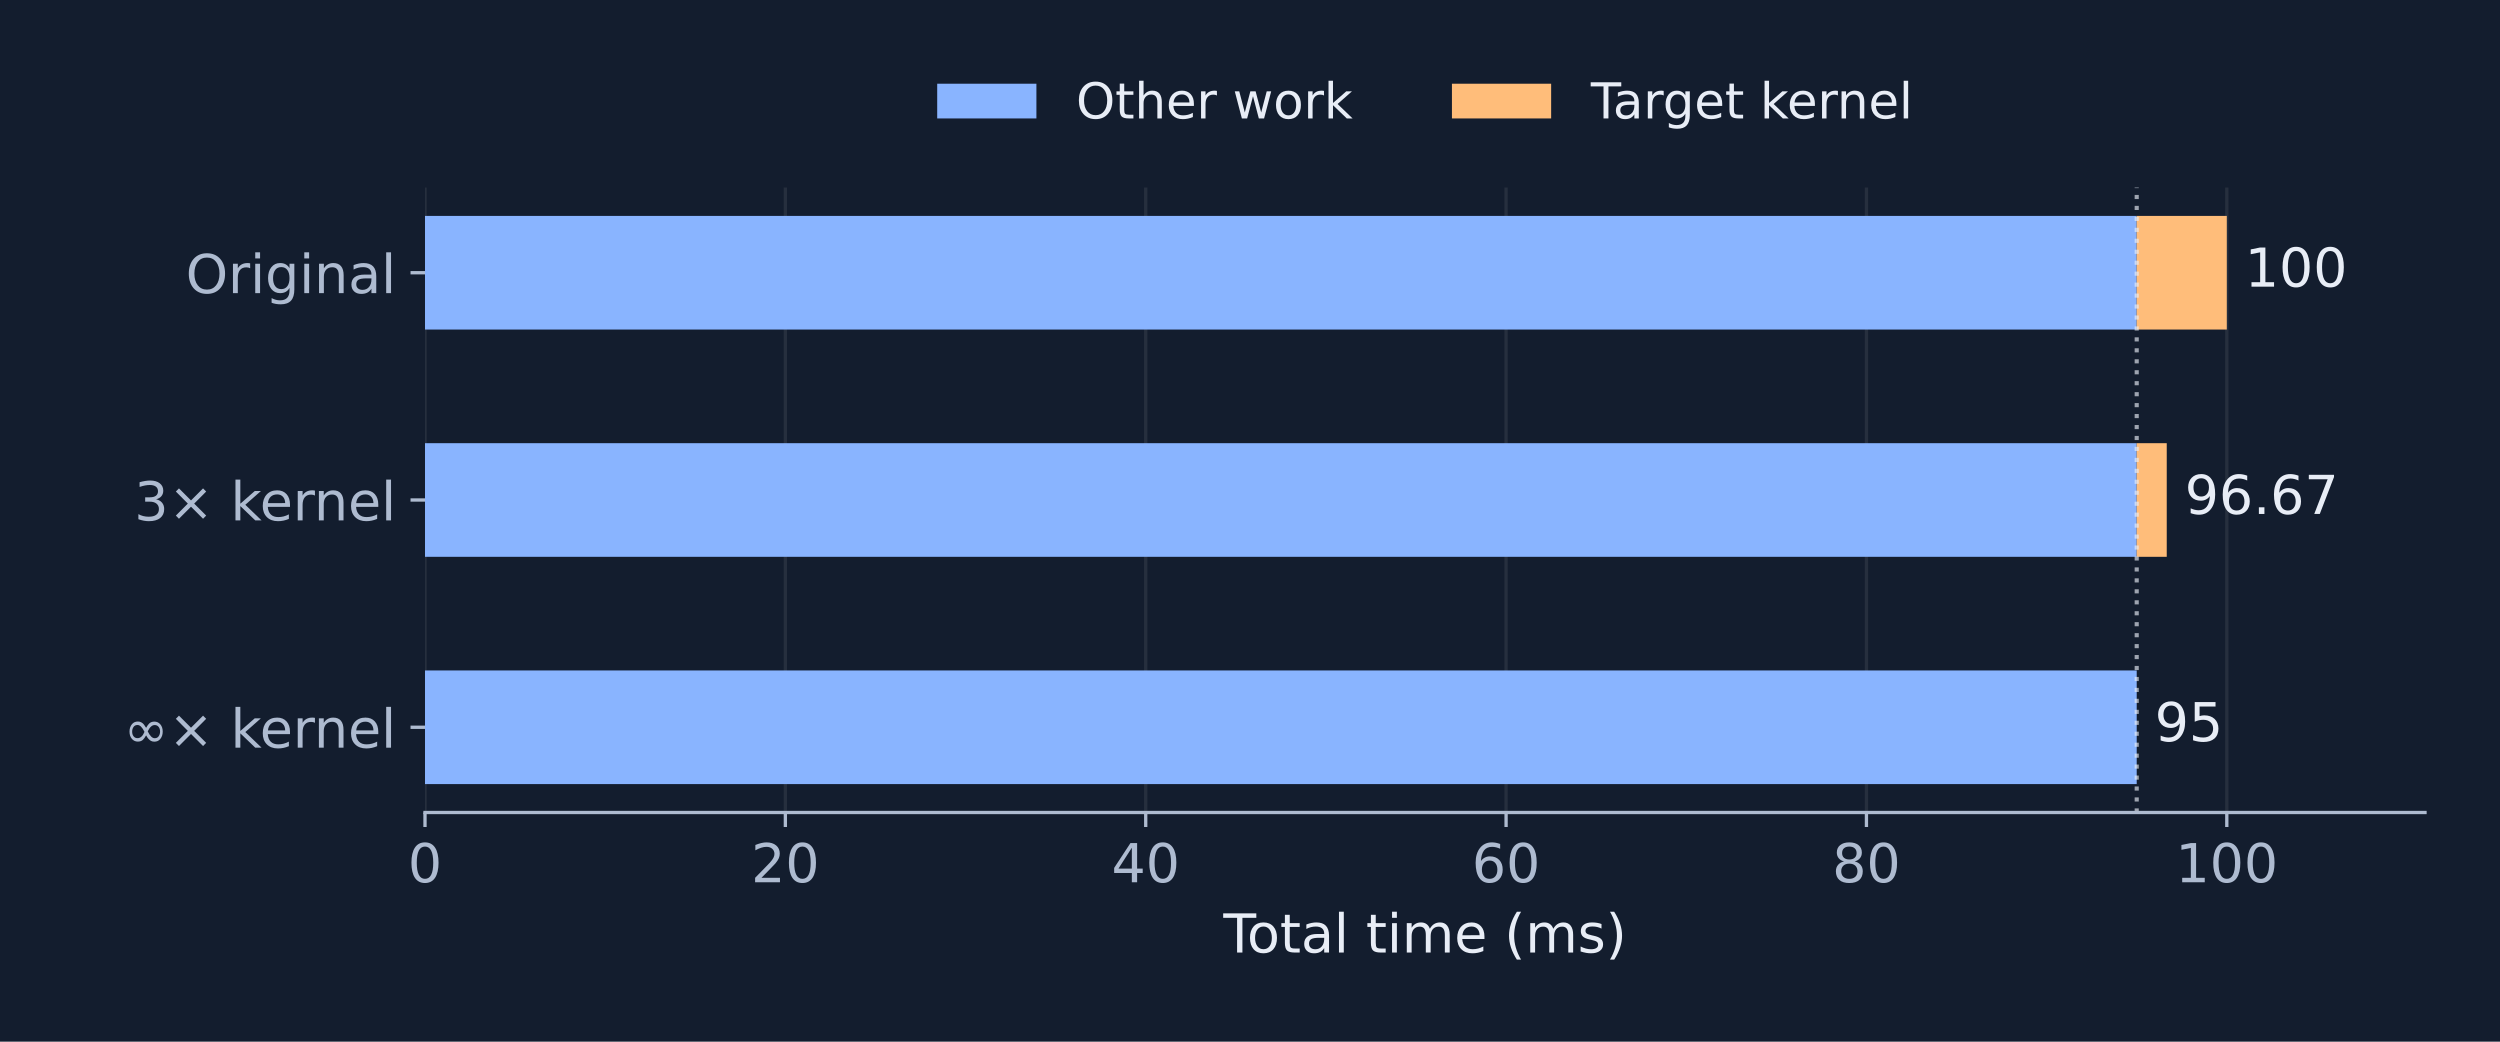
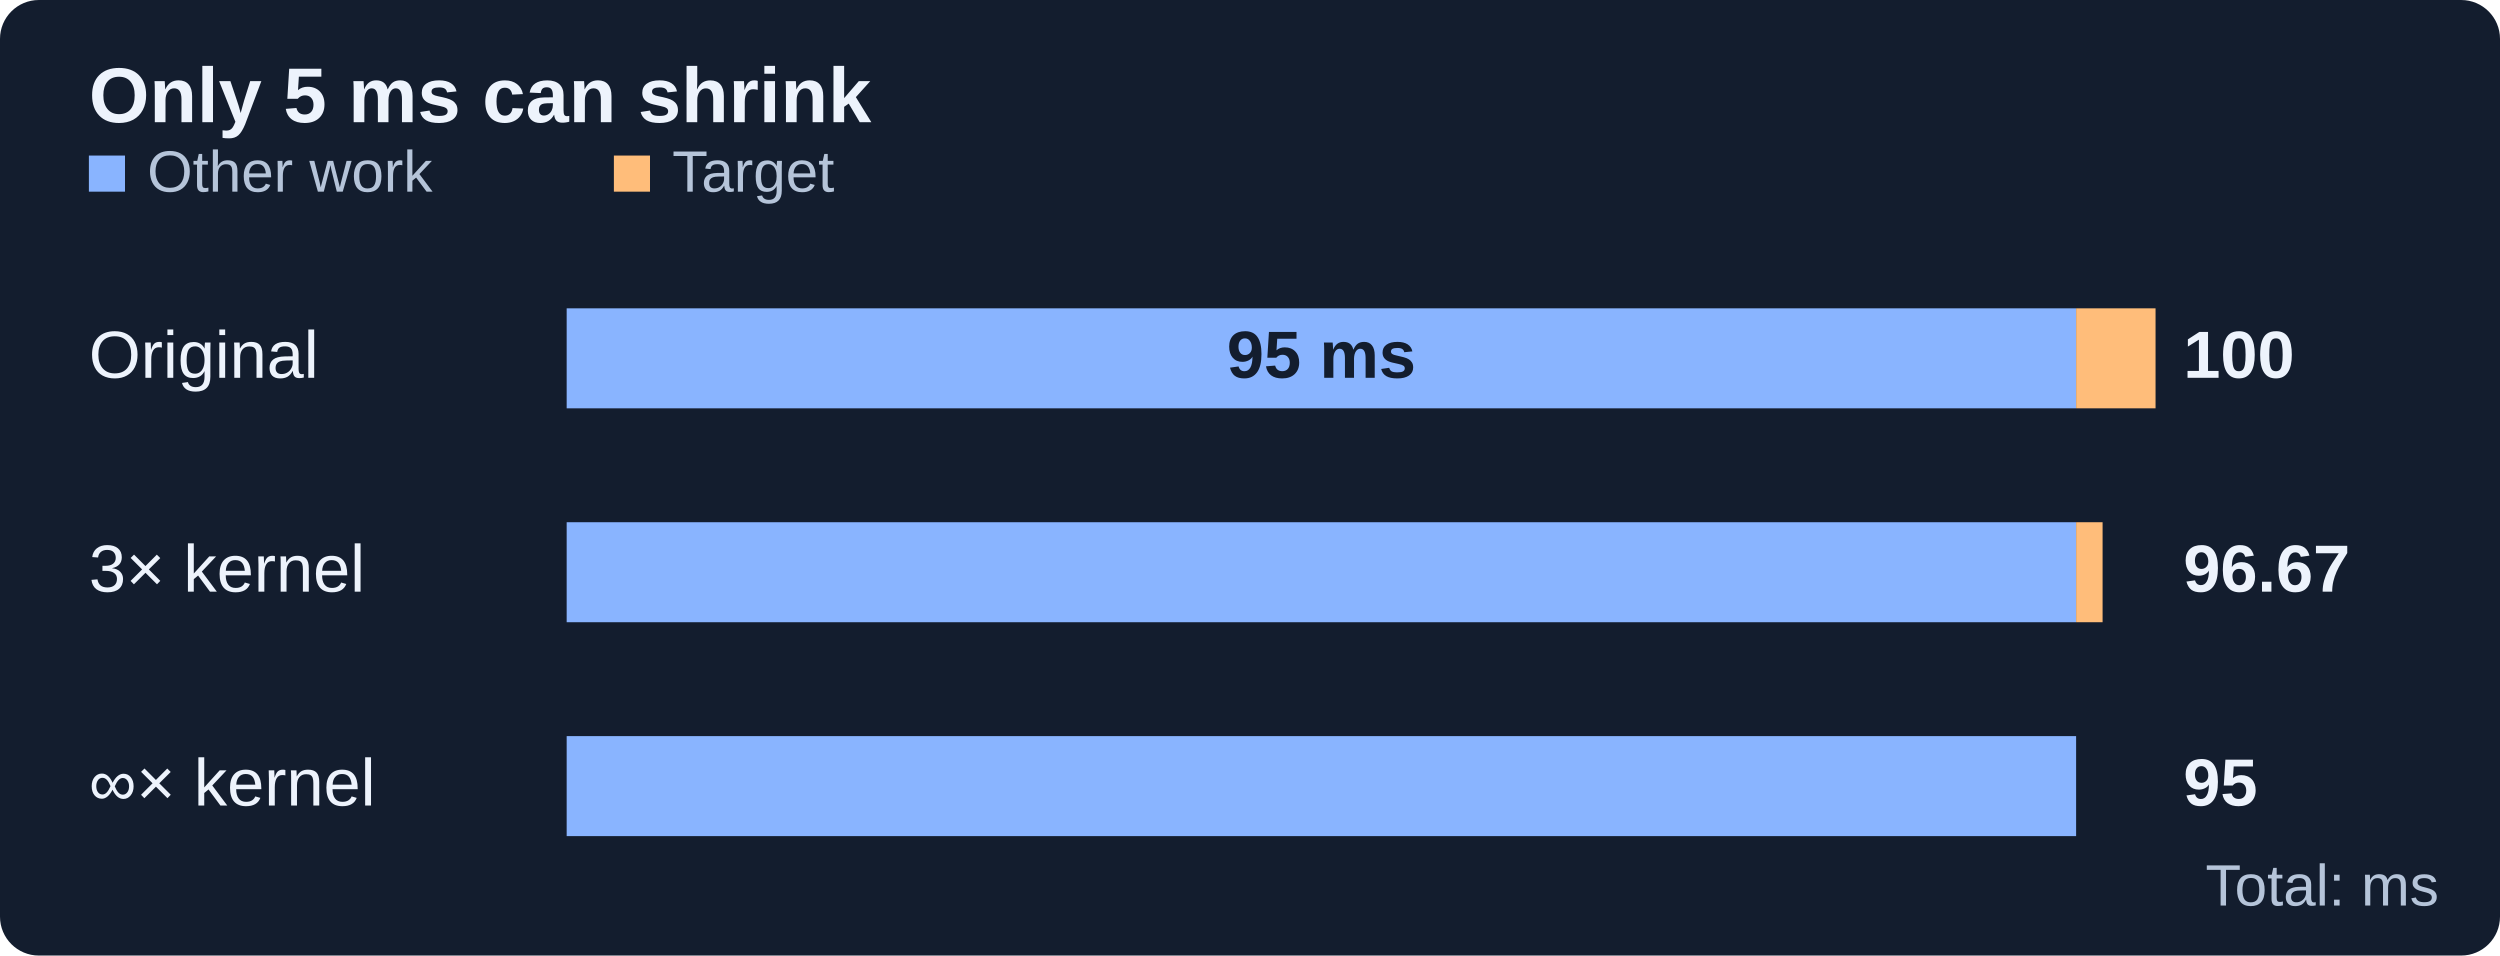
- <svg xmlns="http://www.w3.org/2000/svg" xmlns:xlink="http://www.w3.org/1999/xlink" width="604.8pt" height="252pt" viewBox="0 0 604.8 252" version="1.1">
+ <svg xmlns="http://www.w3.org/2000/svg" width="900" height="344" viewBox="0 0 900 344" role="img" aria-labelledby="title desc">
  <defs>
-     <style type="text/css">*{stroke-linejoin: round; stroke-linecap: butt}</style>
+     <marker id="arrow" viewBox="0 0 10 10" refX="8" refY="5" markerWidth="6" markerHeight="6" orient="auto-start-reverse">
+       <path d="M 0 0 L 10 5 L 0 10 Z" fill="context-stroke" />
+     </marker>
  </defs>
-   <g id="figure_1">
-     <g id="patch_1">
-       <path d="M 0 252 L 604.8 252 L 604.8 0 L 0 0 z " style="fill: #131d2e" />
-     </g>
-     <g id="axes_1">
-       <g id="patch_2">
-         <path d="M 102.816 196.56 L 586.656 196.56 L 586.656 45.36 L 102.816 45.36 z " style="fill: #131d2e" />
-       </g>
-       <g id="matplotlib.axis_1">
-         <g id="xtick_1">
-           <g id="line2d_1">
-             <path d="M 102.816 196.56 L 102.816 45.36 " clip-path="url(#pc5f674f622)" style="fill: none; stroke: #b0b0b0; stroke-opacity: 0.12; stroke-width: 0.8; stroke-linecap: square" />
-           </g>
-           <g id="line2d_2">
-             <defs>
-               <path id="me6cf69ac50" d="M 0 0 L 0 3.5 " style="stroke: #aebbd0; stroke-width: 0.8" />
-             </defs>
-             <g>
-               <use xlink:href="#me6cf69ac50" x="102.816" y="196.56" style="fill: #aebbd0; stroke: #aebbd0; stroke-width: 0.8" />
-             </g>
-           </g>
-           <g id="text_1">
-             <g style="fill: #aebbd0" transform="translate(98.68037 213.437) scale(0.13 -0.13)">
-               <defs>
-                 <path id="DejaVuSans-13" d="M 2034 4250 Q 1547 4250 1301 3770 Q 1056 3291 1056 2328 Q 1056 1369 1301 889 Q 1547 409 2034 409 Q 2525 409 2770 889 Q 3016 1369 3016 2328 Q 3016 3291 2770 3770 Q 2525 4250 2034 4250 z M 2034 4750 Q 2819 4750 3233 4129 Q 3647 3509 3647 2328 Q 3647 1150 3233 529 Q 2819 -91 2034 -91 Q 1250 -91 836 529 Q 422 1150 422 2328 Q 422 3509 836 4129 Q 1250 4750 2034 4750 z " transform="scale(0.015625)" />
-               </defs>
-               <use xlink:href="#DejaVuSans-13" />
-             </g>
-           </g>
-         </g>
-         <g id="xtick_2">
-           <g id="line2d_3">
-             <path d="M 189.994 196.56 L 189.994 45.36 " clip-path="url(#pc5f674f622)" style="fill: none; stroke: #b0b0b0; stroke-opacity: 0.12; stroke-width: 0.8; stroke-linecap: square" />
-           </g>
-           <g id="line2d_4">
-             <g>
-               <use xlink:href="#me6cf69ac50" x="189.994" y="196.56" style="fill: #aebbd0; stroke: #aebbd0; stroke-width: 0.8" />
-             </g>
-           </g>
-           <g id="text_2">
-             <g style="fill: #aebbd0" transform="translate(181.7231 213.437) scale(0.13 -0.13)">
-               <defs>
-                 <path id="DejaVuSans-15" d="M 1228 531 L 3431 531 L 3431 0 L 469 0 L 469 531 Q 828 903 1448 1529 Q 2069 2156 2228 2338 Q 2531 2678 2651 2914 Q 2772 3150 2772 3378 Q 2772 3750 2511 3984 Q 2250 4219 1831 4219 Q 1534 4219 1204 4116 Q 875 4013 500 3803 L 500 4441 Q 881 4594 1212 4672 Q 1544 4750 1819 4750 Q 2544 4750 2975 4387 Q 3406 4025 3406 3419 Q 3406 3131 3298 2873 Q 3191 2616 2906 2266 Q 2828 2175 2409 1742 Q 1991 1309 1228 531 z " transform="scale(0.015625)" />
-               </defs>
-               <use xlink:href="#DejaVuSans-15" />
-               <use xlink:href="#DejaVuSans-13" transform="translate(63.625 0)" />
-             </g>
-           </g>
-         </g>
-         <g id="xtick_3">
-           <g id="line2d_5">
-             <path d="M 277.173 196.56 L 277.173 45.36 " clip-path="url(#pc5f674f622)" style="fill: none; stroke: #b0b0b0; stroke-opacity: 0.12; stroke-width: 0.8; stroke-linecap: square" />
-           </g>
-           <g id="line2d_6">
-             <g>
-               <use xlink:href="#me6cf69ac50" x="277.173" y="196.56" style="fill: #aebbd0; stroke: #aebbd0; stroke-width: 0.8" />
-             </g>
-           </g>
-           <g id="text_3">
-             <g style="fill: #aebbd0" transform="translate(268.9015 213.437) scale(0.13 -0.13)">
-               <defs>
-                 <path id="DejaVuSans-17" d="M 2419 4116 L 825 1625 L 2419 1625 L 2419 4116 z M 2253 4666 L 3047 4666 L 3047 1625 L 3713 1625 L 3713 1100 L 3047 1100 L 3047 0 L 2419 0 L 2419 1100 L 313 1100 L 313 1709 L 2253 4666 z " transform="scale(0.015625)" />
-               </defs>
-               <use xlink:href="#DejaVuSans-17" />
-               <use xlink:href="#DejaVuSans-13" transform="translate(63.625 0)" />
-             </g>
-           </g>
-         </g>
-         <g id="xtick_4">
-           <g id="line2d_7">
-             <path d="M 364.351 196.56 L 364.351 45.36 " clip-path="url(#pc5f674f622)" style="fill: none; stroke: #b0b0b0; stroke-opacity: 0.12; stroke-width: 0.8; stroke-linecap: square" />
-           </g>
-           <g id="line2d_8">
-             <g>
-               <use xlink:href="#me6cf69ac50" x="364.351" y="196.56" style="fill: #aebbd0; stroke: #aebbd0; stroke-width: 0.8" />
-             </g>
-           </g>
-           <g id="text_4">
-             <g style="fill: #aebbd0" transform="translate(356.0799 213.437) scale(0.13 -0.13)">
-               <defs>
-                 <path id="DejaVuSans-19" d="M 2113 2584 Q 1688 2584 1439 2293 Q 1191 2003 1191 1497 Q 1191 994 1439 701 Q 1688 409 2113 409 Q 2538 409 2786 701 Q 3034 994 3034 1497 Q 3034 2003 2786 2293 Q 2538 2584 2113 2584 z M 3366 4563 L 3366 3988 Q 3128 4100 2886 4159 Q 2644 4219 2406 4219 Q 1781 4219 1451 3797 Q 1122 3375 1075 2522 Q 1259 2794 1537 2939 Q 1816 3084 2150 3084 Q 2853 3084 3261 2657 Q 3669 2231 3669 1497 Q 3669 778 3244 343 Q 2819 -91 2113 -91 Q 1303 -91 875 529 Q 447 1150 447 2328 Q 447 3434 972 4092 Q 1497 4750 2381 4750 Q 2619 4750 2861 4703 Q 3103 4656 3366 4563 z " transform="scale(0.015625)" />
-               </defs>
-               <use xlink:href="#DejaVuSans-19" />
-               <use xlink:href="#DejaVuSans-13" transform="translate(63.625 0)" />
-             </g>
-           </g>
-         </g>
-         <g id="xtick_5">
-           <g id="line2d_9">
-             <path d="M 451.53 196.56 L 451.53 45.36 " clip-path="url(#pc5f674f622)" style="fill: none; stroke: #b0b0b0; stroke-opacity: 0.12; stroke-width: 0.8; stroke-linecap: square" />
-           </g>
-           <g id="line2d_10">
-             <g>
-               <use xlink:href="#me6cf69ac50" x="451.53" y="196.56" style="fill: #aebbd0; stroke: #aebbd0; stroke-width: 0.8" />
-             </g>
-           </g>
-           <g id="text_5">
-             <g style="fill: #aebbd0" transform="translate(443.2583 213.437) scale(0.13 -0.13)">
-               <defs>
-                 <path id="DejaVuSans-1b" d="M 2034 2216 Q 1584 2216 1326 1975 Q 1069 1734 1069 1313 Q 1069 891 1326 650 Q 1584 409 2034 409 Q 2484 409 2743 651 Q 3003 894 3003 1313 Q 3003 1734 2745 1975 Q 2488 2216 2034 2216 z M 1403 2484 Q 997 2584 770 2862 Q 544 3141 544 3541 Q 544 4100 942 4425 Q 1341 4750 2034 4750 Q 2731 4750 3128 4425 Q 3525 4100 3525 3541 Q 3525 3141 3298 2862 Q 3072 2584 2669 2484 Q 3125 2378 3379 2068 Q 3634 1759 3634 1313 Q 3634 634 3220 271 Q 2806 -91 2034 -91 Q 1263 -91 848 271 Q 434 634 434 1313 Q 434 1759 690 2068 Q 947 2378 1403 2484 z M 1172 3481 Q 1172 3119 1398 2916 Q 1625 2713 2034 2713 Q 2441 2713 2670 2916 Q 2900 3119 2900 3481 Q 2900 3844 2670 4047 Q 2441 4250 2034 4250 Q 1625 4250 1398 4047 Q 1172 3844 1172 3481 z " transform="scale(0.015625)" />
-               </defs>
-               <use xlink:href="#DejaVuSans-1b" />
-               <use xlink:href="#DejaVuSans-13" transform="translate(63.625 0)" />
-             </g>
-           </g>
-         </g>
-         <g id="xtick_6">
-           <g id="line2d_11">
-             <path d="M 538.708 196.56 L 538.708 45.36 " clip-path="url(#pc5f674f622)" style="fill: none; stroke: #b0b0b0; stroke-opacity: 0.12; stroke-width: 0.8; stroke-linecap: square" />
-           </g>
-           <g id="line2d_12">
-             <g>
-               <use xlink:href="#me6cf69ac50" x="538.708" y="196.56" style="fill: #aebbd0; stroke: #aebbd0; stroke-width: 0.8" />
-             </g>
-           </g>
-           <g id="text_6">
-             <g style="fill: #aebbd0" transform="translate(526.301 213.437) scale(0.13 -0.13)">
-               <defs>
-                 <path id="DejaVuSans-14" d="M 794 531 L 1825 531 L 1825 4091 L 703 3866 L 703 4441 L 1819 4666 L 2450 4666 L 2450 531 L 3481 531 L 3481 0 L 794 0 L 794 531 z " transform="scale(0.015625)" />
-               </defs>
-               <use xlink:href="#DejaVuSans-14" />
-               <use xlink:href="#DejaVuSans-13" transform="translate(63.625 0)" />
-               <use xlink:href="#DejaVuSans-13" transform="translate(127.25 0)" />
-             </g>
-           </g>
-         </g>
-         <g id="text_7">
-           <g style="fill: #e8edf6" transform="translate(295.9494 230.438) scale(0.13 -0.13)">
-             <defs>
-               <path id="DejaVuSans-37" d="M -19 4666 L 3928 4666 L 3928 4134 L 2272 4134 L 2272 0 L 1638 0 L 1638 4134 L -19 4134 L -19 4666 z " transform="scale(0.015625)" />
-               <path id="DejaVuSans-52" d="M 1959 3097 Q 1497 3097 1228 2736 Q 959 2375 959 1747 Q 959 1119 1226 758 Q 1494 397 1959 397 Q 2419 397 2687 759 Q 2956 1122 2956 1747 Q 2956 2369 2687 2733 Q 2419 3097 1959 3097 z M 1959 3584 Q 2709 3584 3137 3096 Q 3566 2609 3566 1747 Q 3566 888 3137 398 Q 2709 -91 1959 -91 Q 1206 -91 779 398 Q 353 888 353 1747 Q 353 2609 779 3096 Q 1206 3584 1959 3584 z " transform="scale(0.015625)" />
-               <path id="DejaVuSans-57" d="M 1172 4494 L 1172 3500 L 2356 3500 L 2356 3053 L 1172 3053 L 1172 1153 Q 1172 725 1289 603 Q 1406 481 1766 481 L 2356 481 L 2356 0 L 1766 0 Q 1100 0 847 248 Q 594 497 594 1153 L 594 3053 L 172 3053 L 172 3500 L 594 3500 L 594 4494 L 1172 4494 z " transform="scale(0.015625)" />
-               <path id="DejaVuSans-44" d="M 2194 1759 Q 1497 1759 1228 1600 Q 959 1441 959 1056 Q 959 750 1161 570 Q 1363 391 1709 391 Q 2188 391 2477 730 Q 2766 1069 2766 1631 L 2766 1759 L 2194 1759 z M 3341 1997 L 3341 0 L 2766 0 L 2766 531 Q 2569 213 2275 61 Q 1981 -91 1556 -91 Q 1019 -91 701 211 Q 384 513 384 1019 Q 384 1609 779 1909 Q 1175 2209 1959 2209 L 2766 2209 L 2766 2266 Q 2766 2663 2505 2880 Q 2244 3097 1772 3097 Q 1472 3097 1187 3025 Q 903 2953 641 2809 L 641 3341 Q 956 3463 1253 3523 Q 1550 3584 1831 3584 Q 2591 3584 2966 3190 Q 3341 2797 3341 1997 z " transform="scale(0.015625)" />
-               <path id="DejaVuSans-4f" d="M 603 4863 L 1178 4863 L 1178 0 L 603 0 L 603 4863 z " transform="scale(0.015625)" />
-               <path id="DejaVuSans-3" transform="scale(0.015625)" />
-               <path id="DejaVuSans-4c" d="M 603 3500 L 1178 3500 L 1178 0 L 603 0 L 603 3500 z M 603 4863 L 1178 4863 L 1178 4134 L 603 4134 L 603 4863 z " transform="scale(0.015625)" />
-               <path id="DejaVuSans-50" d="M 3328 2828 Q 3544 3216 3844 3400 Q 4144 3584 4550 3584 Q 5097 3584 5394 3201 Q 5691 2819 5691 2113 L 5691 0 L 5113 0 L 5113 2094 Q 5113 2597 4934 2840 Q 4756 3084 4391 3084 Q 3944 3084 3684 2787 Q 3425 2491 3425 1978 L 3425 0 L 2847 0 L 2847 2094 Q 2847 2600 2669 2842 Q 2491 3084 2119 3084 Q 1678 3084 1418 2786 Q 1159 2488 1159 1978 L 1159 0 L 581 0 L 581 3500 L 1159 3500 L 1159 2956 Q 1356 3278 1631 3431 Q 1906 3584 2284 3584 Q 2666 3584 2933 3390 Q 3200 3197 3328 2828 z " transform="scale(0.015625)" />
-               <path id="DejaVuSans-48" d="M 3597 1894 L 3597 1613 L 953 1613 Q 991 1019 1311 708 Q 1631 397 2203 397 Q 2534 397 2845 478 Q 3156 559 3463 722 L 3463 178 Q 3153 47 2828 -22 Q 2503 -91 2169 -91 Q 1331 -91 842 396 Q 353 884 353 1716 Q 353 2575 817 3079 Q 1281 3584 2069 3584 Q 2775 3584 3186 3129 Q 3597 2675 3597 1894 z M 3022 2063 Q 3016 2534 2758 2815 Q 2500 3097 2075 3097 Q 1594 3097 1305 2825 Q 1016 2553 972 2059 L 3022 2063 z " transform="scale(0.015625)" />
-               <path id="DejaVuSans-b" d="M 1984 4856 Q 1566 4138 1362 3434 Q 1159 2731 1159 2009 Q 1159 1288 1364 580 Q 1569 -128 1984 -844 L 1484 -844 Q 1016 -109 783 600 Q 550 1309 550 2009 Q 550 2706 781 3412 Q 1013 4119 1484 4856 L 1984 4856 z " transform="scale(0.015625)" />
-               <path id="DejaVuSans-56" d="M 2834 3397 L 2834 2853 Q 2591 2978 2328 3040 Q 2066 3103 1784 3103 Q 1356 3103 1142 2972 Q 928 2841 928 2578 Q 928 2378 1081 2264 Q 1234 2150 1697 2047 L 1894 2003 Q 2506 1872 2764 1633 Q 3022 1394 3022 966 Q 3022 478 2636 193 Q 2250 -91 1575 -91 Q 1294 -91 989 -36 Q 684 19 347 128 L 347 722 Q 666 556 975 473 Q 1284 391 1588 391 Q 1994 391 2212 530 Q 2431 669 2431 922 Q 2431 1156 2273 1281 Q 2116 1406 1581 1522 L 1381 1569 Q 847 1681 609 1914 Q 372 2147 372 2553 Q 372 3047 722 3315 Q 1072 3584 1716 3584 Q 2034 3584 2315 3537 Q 2597 3491 2834 3397 z " transform="scale(0.015625)" />
-               <path id="DejaVuSans-c" d="M 513 4856 L 1013 4856 Q 1481 4119 1714 3412 Q 1947 2706 1947 2009 Q 1947 1309 1714 600 Q 1481 -109 1013 -844 L 513 -844 Q 928 -128 1133 580 Q 1338 1288 1338 2009 Q 1338 2731 1133 3434 Q 928 4138 513 4856 z " transform="scale(0.015625)" />
-             </defs>
-             <use xlink:href="#DejaVuSans-37" />
-             <use xlink:href="#DejaVuSans-52" transform="translate(44.09375 0)" />
-             <use xlink:href="#DejaVuSans-57" transform="translate(105.2812 0)" />
-             <use xlink:href="#DejaVuSans-44" transform="translate(144.4844 0)" />
-             <use xlink:href="#DejaVuSans-4f" transform="translate(205.7656 0)" />
-             <use xlink:href="#DejaVuSans-3" transform="translate(233.5469 0)" />
-             <use xlink:href="#DejaVuSans-57" transform="translate(265.3281 0)" />
-             <use xlink:href="#DejaVuSans-4c" transform="translate(304.5312 0)" />
-             <use xlink:href="#DejaVuSans-50" transform="translate(332.3125 0)" />
-             <use xlink:href="#DejaVuSans-48" transform="translate(429.7188 0)" />
-             <use xlink:href="#DejaVuSans-3" transform="translate(491.25 0)" />
-             <use xlink:href="#DejaVuSans-b" transform="translate(523.0312 0)" />
-             <use xlink:href="#DejaVuSans-50" transform="translate(562.0469 0)" />
-             <use xlink:href="#DejaVuSans-56" transform="translate(659.4531 0)" />
-             <use xlink:href="#DejaVuSans-c" transform="translate(711.5469 0)" />
-           </g>
-         </g>
-       </g>
-       <g id="matplotlib.axis_2">
-         <g id="ytick_1">
-           <g id="line2d_13">
-             <defs>
-               <path id="m1ef8a3e1b8" d="M 0 0 L -3.5 0 " style="stroke: #aebbd0; stroke-width: 0.8" />
-             </defs>
-             <g>
-               <use xlink:href="#m1ef8a3e1b8" x="102.816" y="65.978" style="fill: #aebbd0; stroke: #aebbd0; stroke-width: 0.8" />
-             </g>
-           </g>
-           <g id="text_8">
-             <g style="fill: #aebbd0" transform="translate(44.94537 70.91717) scale(0.13 -0.13)">
-               <defs>
-                 <path id="DejaVuSans-32" d="M 2522 4238 Q 1834 4238 1429 3725 Q 1025 3213 1025 2328 Q 1025 1447 1429 934 Q 1834 422 2522 422 Q 3209 422 3611 934 Q 4013 1447 4013 2328 Q 4013 3213 3611 3725 Q 3209 4238 2522 4238 z M 2522 4750 Q 3503 4750 4090 4092 Q 4678 3434 4678 2328 Q 4678 1225 4090 567 Q 3503 -91 2522 -91 Q 1538 -91 948 565 Q 359 1222 359 2328 Q 359 3434 948 4092 Q 1538 4750 2522 4750 z " transform="scale(0.015625)" />
-                 <path id="DejaVuSans-55" d="M 2631 2963 Q 2534 3019 2420 3045 Q 2306 3072 2169 3072 Q 1681 3072 1420 2755 Q 1159 2438 1159 1844 L 1159 0 L 581 0 L 581 3500 L 1159 3500 L 1159 2956 Q 1341 3275 1631 3429 Q 1922 3584 2338 3584 Q 2397 3584 2469 3576 Q 2541 3569 2628 3553 L 2631 2963 z " transform="scale(0.015625)" />
-                 <path id="DejaVuSans-4a" d="M 2906 1791 Q 2906 2416 2648 2759 Q 2391 3103 1925 3103 Q 1463 3103 1205 2759 Q 947 2416 947 1791 Q 947 1169 1205 825 Q 1463 481 1925 481 Q 2391 481 2648 825 Q 2906 1169 2906 1791 z M 3481 434 Q 3481 -459 3084 -895 Q 2688 -1331 1869 -1331 Q 1566 -1331 1297 -1286 Q 1028 -1241 775 -1147 L 775 -588 Q 1028 -725 1275 -790 Q 1522 -856 1778 -856 Q 2344 -856 2625 -561 Q 2906 -266 2906 331 L 2906 616 Q 2728 306 2450 153 Q 2172 0 1784 0 Q 1141 0 747 490 Q 353 981 353 1791 Q 353 2603 747 3093 Q 1141 3584 1784 3584 Q 2172 3584 2450 3431 Q 2728 3278 2906 2969 L 2906 3500 L 3481 3500 L 3481 434 z " transform="scale(0.015625)" />
-                 <path id="DejaVuSans-51" d="M 3513 2113 L 3513 0 L 2938 0 L 2938 2094 Q 2938 2591 2744 2837 Q 2550 3084 2163 3084 Q 1697 3084 1428 2787 Q 1159 2491 1159 1978 L 1159 0 L 581 0 L 581 3500 L 1159 3500 L 1159 2956 Q 1366 3272 1645 3428 Q 1925 3584 2291 3584 Q 2894 3584 3203 3211 Q 3513 2838 3513 2113 z " transform="scale(0.015625)" />
-               </defs>
-               <use xlink:href="#DejaVuSans-32" />
-               <use xlink:href="#DejaVuSans-55" transform="translate(78.71875 0)" />
-               <use xlink:href="#DejaVuSans-4c" transform="translate(119.8281 0)" />
-               <use xlink:href="#DejaVuSans-4a" transform="translate(147.6094 0)" />
-               <use xlink:href="#DejaVuSans-4c" transform="translate(211.0938 0)" />
-               <use xlink:href="#DejaVuSans-51" transform="translate(238.875 0)" />
-               <use xlink:href="#DejaVuSans-44" transform="translate(302.25 0)" />
-               <use xlink:href="#DejaVuSans-4f" transform="translate(363.5312 0)" />
-             </g>
-           </g>
-         </g>
-         <g id="ytick_2">
-           <g id="line2d_14">
-             <g>
-               <use xlink:href="#m1ef8a3e1b8" x="102.816" y="120.96" style="fill: #aebbd0; stroke: #aebbd0; stroke-width: 0.8" />
-             </g>
-           </g>
-           <g id="text_9">
-             <g style="fill: #aebbd0" transform="translate(32.48975 125.899) scale(0.13 -0.13)">
-               <defs>
-                 <path id="DejaVuSans-16" d="M 2597 2516 Q 3050 2419 3304 2112 Q 3559 1806 3559 1356 Q 3559 666 3084 287 Q 2609 -91 1734 -91 Q 1441 -91 1130 -33 Q 819 25 488 141 L 488 750 Q 750 597 1062 519 Q 1375 441 1716 441 Q 2309 441 2620 675 Q 2931 909 2931 1356 Q 2931 1769 2642 2001 Q 2353 2234 1838 2234 L 1294 2234 L 1294 2753 L 1863 2753 Q 2328 2753 2575 2939 Q 2822 3125 2822 3475 Q 2822 3834 2567 4026 Q 2313 4219 1838 4219 Q 1578 4219 1281 4162 Q 984 4106 628 3988 L 628 4550 Q 988 4650 1302 4700 Q 1616 4750 1894 4750 Q 2613 4750 3031 4423 Q 3450 4097 3450 3541 Q 3450 3153 3228 2886 Q 3006 2619 2597 2516 z " transform="scale(0.015625)" />
-                 <path id="DejaVuSans-99" d="M 4488 3438 L 3059 2003 L 4488 575 L 4116 197 L 2681 1631 L 1247 197 L 878 575 L 2303 2003 L 878 3438 L 1247 3816 L 2681 2381 L 4116 3816 L 4488 3438 z " transform="scale(0.015625)" />
-                 <path id="DejaVuSans-4e" d="M 581 4863 L 1159 4863 L 1159 1991 L 2875 3500 L 3609 3500 L 1753 1863 L 3688 0 L 2938 0 L 1159 1709 L 1159 0 L 581 0 L 581 4863 z " transform="scale(0.015625)" />
-               </defs>
-               <use xlink:href="#DejaVuSans-16" />
-               <use xlink:href="#DejaVuSans-99" transform="translate(63.625 0)" />
-               <use xlink:href="#DejaVuSans-3" transform="translate(147.4219 0)" />
-               <use xlink:href="#DejaVuSans-4e" transform="translate(179.2031 0)" />
-               <use xlink:href="#DejaVuSans-48" transform="translate(233.5469 0)" />
-               <use xlink:href="#DejaVuSans-55" transform="translate(295.0781 0)" />
-               <use xlink:href="#DejaVuSans-51" transform="translate(334.4375 0)" />
-               <use xlink:href="#DejaVuSans-48" transform="translate(397.8125 0)" />
-               <use xlink:href="#DejaVuSans-4f" transform="translate(459.3438 0)" />
-             </g>
-           </g>
-         </g>
-         <g id="ytick_3">
-           <g id="line2d_15">
-             <g>
-               <use xlink:href="#m1ef8a3e1b8" x="102.816" y="175.942" style="fill: #aebbd0; stroke: #aebbd0; stroke-width: 0.8" />
-             </g>
-           </g>
-           <g id="text_10">
-             <g style="fill: #aebbd0" transform="translate(29.93241 180.8808) scale(0.13 -0.13)">
-               <defs>
-                 <path id="DejaVuSans-ca8" d="M 2916 1091 Q 2819 1203 2666 1466 Q 2456 1091 2272 925 Q 2041 725 1681 725 Q 1259 725 981 1041 Q 688 1372 688 1919 Q 688 2444 981 2800 Q 1244 3116 1688 3116 Q 1916 3116 2084 3022 Q 2281 2919 2416 2741 Q 2541 2581 2666 2366 Q 2875 2741 3059 2906 Q 3291 3106 3650 3106 Q 4072 3106 4350 2791 Q 4644 2459 4644 1913 Q 4644 1388 4350 1031 Q 4088 716 3644 716 Q 3416 716 3247 809 Q 3078 894 2916 1091 z M 1647 1134 Q 2163 1134 2472 1884 Q 2075 2703 1647 2703 Q 1334 2703 1175 2478 Q 1003 2238 1003 1919 Q 1003 1569 1175 1353 Q 1350 1134 1647 1134 z M 3684 2697 Q 3219 2697 2859 1947 Q 3253 1128 3684 1128 Q 3997 1128 4156 1353 Q 4328 1594 4328 1913 Q 4328 2263 4156 2478 Q 3981 2697 3684 2697 z " transform="scale(0.015625)" />
-               </defs>
-               <use xlink:href="#DejaVuSans-ca8" />
-               <use xlink:href="#DejaVuSans-99" transform="translate(83.29688 0)" />
-               <use xlink:href="#DejaVuSans-3" transform="translate(167.0938 0)" />
-               <use xlink:href="#DejaVuSans-4e" transform="translate(198.875 0)" />
-               <use xlink:href="#DejaVuSans-48" transform="translate(253.2188 0)" />
-               <use xlink:href="#DejaVuSans-55" transform="translate(314.75 0)" />
-               <use xlink:href="#DejaVuSans-51" transform="translate(354.1094 0)" />
-               <use xlink:href="#DejaVuSans-48" transform="translate(417.4844 0)" />
-               <use xlink:href="#DejaVuSans-4f" transform="translate(479.0156 0)" />
-             </g>
-           </g>
-         </g>
-       </g>
-       <g id="patch_3">
-         <path d="M 102.816 52.233 L 516.913 52.233 L 516.913 79.724 L 102.816 79.724 z " clip-path="url(#pc5f674f622)" style="fill: #89b4ff" />
-       </g>
-       <g id="patch_4">
-         <path d="M 516.913 52.233 L 538.708 52.233 L 538.708 79.724 L 516.913 79.724 z " clip-path="url(#pc5f674f622)" style="fill: #ffbd7a" />
-       </g>
-       <g id="patch_5">
-         <path d="M 102.816 107.215 L 516.913 107.215 L 516.913 134.705 L 102.816 134.705 z " clip-path="url(#pc5f674f622)" style="fill: #89b4ff" />
-       </g>
-       <g id="patch_6">
-         <path d="M 516.913 107.215 L 524.178 107.215 L 524.178 134.705 L 516.913 134.705 z " clip-path="url(#pc5f674f622)" style="fill: #ffbd7a" />
-       </g>
-       <g id="patch_7">
-         <path d="M 102.816 162.196 L 516.913 162.196 L 516.913 189.687 L 102.816 189.687 z " clip-path="url(#pc5f674f622)" style="fill: #89b4ff" />
-       </g>
-       <g id="patch_8">
-         <path d="M 516.913 162.196 L 516.913 162.196 L 516.913 189.687 L 516.913 189.687 z " clip-path="url(#pc5f674f622)" style="fill: #ffbd7a" />
-       </g>
-       <g id="line2d_16">
-         <path d="M 516.913 196.56 L 516.913 45.36 " clip-path="url(#pc5f674f622)" style="fill: none; stroke-dasharray: 1,1.65; stroke-dashoffset: 0; stroke: #e8edf6; stroke-opacity: 0.65" />
-       </g>
-       <g id="patch_9">
-         <path d="M 102.816 196.56 L 586.656 196.56 " style="fill: none; stroke: #aebbd0; stroke-width: 0.8; stroke-linejoin: miter; stroke-linecap: square" />
-       </g>
-       <g id="text_11">
-         <g style="fill: #e8edf6" transform="translate(543.0668 69.35514) scale(0.13 -0.13)">
-           <use xlink:href="#DejaVuSans-14" />
-           <use xlink:href="#DejaVuSans-13" transform="translate(63.625 0)" />
-           <use xlink:href="#DejaVuSans-13" transform="translate(127.25 0)" />
-         </g>
-       </g>
-       <g id="text_12">
-         <g style="fill: #e8edf6" transform="translate(528.5371 124.337) scale(0.13 -0.13)">
-           <defs>
-             <path id="DejaVuSans-1c" d="M 703 97 L 703 672 Q 941 559 1184 500 Q 1428 441 1663 441 Q 2288 441 2617 861 Q 2947 1281 2994 2138 Q 2813 1869 2534 1725 Q 2256 1581 1919 1581 Q 1219 1581 811 2004 Q 403 2428 403 3163 Q 403 3881 828 4315 Q 1253 4750 1959 4750 Q 2769 4750 3195 4129 Q 3622 3509 3622 2328 Q 3622 1225 3098 567 Q 2575 -91 1691 -91 Q 1453 -91 1209 -44 Q 966 3 703 97 z M 1959 2075 Q 2384 2075 2632 2365 Q 2881 2656 2881 3163 Q 2881 3666 2632 3958 Q 2384 4250 1959 4250 Q 1534 4250 1286 3958 Q 1038 3666 1038 3163 Q 1038 2656 1286 2365 Q 1534 2075 1959 2075 z " transform="scale(0.015625)" />
-             <path id="DejaVuSans-11" d="M 684 794 L 1344 794 L 1344 0 L 684 0 L 684 794 z " transform="scale(0.015625)" />
-             <path id="DejaVuSans-1a" d="M 525 4666 L 3525 4666 L 3525 4397 L 1831 0 L 1172 0 L 2766 4134 L 525 4134 L 525 4666 z " transform="scale(0.015625)" />
-           </defs>
-           <use xlink:href="#DejaVuSans-1c" />
-           <use xlink:href="#DejaVuSans-19" transform="translate(63.625 0)" />
-           <use xlink:href="#DejaVuSans-11" transform="translate(127.25 0)" />
-           <use xlink:href="#DejaVuSans-19" transform="translate(159.0312 0)" />
-           <use xlink:href="#DejaVuSans-1a" transform="translate(222.6562 0)" />
-         </g>
-       </g>
-       <g id="text_13">
-         <g style="fill: #e8edf6" transform="translate(521.2722 179.3188) scale(0.13 -0.13)">
-           <defs>
-             <path id="DejaVuSans-18" d="M 691 4666 L 3169 4666 L 3169 4134 L 1269 4134 L 1269 2991 Q 1406 3038 1543 3061 Q 1681 3084 1819 3084 Q 2600 3084 3056 2656 Q 3513 2228 3513 1497 Q 3513 744 3044 326 Q 2575 -91 1722 -91 Q 1428 -91 1123 -41 Q 819 9 494 109 L 494 744 Q 775 591 1075 516 Q 1375 441 1709 441 Q 2250 441 2565 725 Q 2881 1009 2881 1497 Q 2881 1984 2565 2268 Q 2250 2553 1709 2553 Q 1456 2553 1204 2497 Q 953 2441 691 2322 L 691 4666 z " transform="scale(0.015625)" />
-           </defs>
-           <use xlink:href="#DejaVuSans-1c" />
-           <use xlink:href="#DejaVuSans-18" transform="translate(63.625 0)" />
-         </g>
-       </g>
-       <g id="legend_1">
-         <g id="patch_10">
-           <path d="M 226.728 28.653 L 250.728 28.653 L 250.728 20.253 L 226.728 20.253 z " style="fill: #89b4ff" />
-         </g>
-         <g id="text_14">
-           <g style="fill: #e8edf6" transform="translate(260.3282 28.65319) scale(0.12 -0.12)">
-             <defs>
-               <path id="DejaVuSans-4b" d="M 3513 2113 L 3513 0 L 2938 0 L 2938 2094 Q 2938 2591 2744 2837 Q 2550 3084 2163 3084 Q 1697 3084 1428 2787 Q 1159 2491 1159 1978 L 1159 0 L 581 0 L 581 4863 L 1159 4863 L 1159 2956 Q 1366 3272 1645 3428 Q 1925 3584 2291 3584 Q 2894 3584 3203 3211 Q 3513 2838 3513 2113 z " transform="scale(0.015625)" />
-               <path id="DejaVuSans-5a" d="M 269 3500 L 844 3500 L 1563 769 L 2278 3500 L 2956 3500 L 3675 769 L 4391 3500 L 4966 3500 L 4050 0 L 3372 0 L 2619 2869 L 1863 0 L 1184 0 L 269 3500 z " transform="scale(0.015625)" />
-             </defs>
-             <use xlink:href="#DejaVuSans-32" />
-             <use xlink:href="#DejaVuSans-57" transform="translate(78.71875 0)" />
-             <use xlink:href="#DejaVuSans-4b" transform="translate(117.9219 0)" />
-             <use xlink:href="#DejaVuSans-48" transform="translate(181.2969 0)" />
-             <use xlink:href="#DejaVuSans-55" transform="translate(242.8281 0)" />
-             <use xlink:href="#DejaVuSans-3" transform="translate(283.9375 0)" />
-             <use xlink:href="#DejaVuSans-5a" transform="translate(315.7188 0)" />
-             <use xlink:href="#DejaVuSans-52" transform="translate(397.5 0)" />
-             <use xlink:href="#DejaVuSans-55" transform="translate(458.6875 0)" />
-             <use xlink:href="#DejaVuSans-4e" transform="translate(499.7969 0)" />
-           </g>
-         </g>
-         <g id="patch_11">
-           <path d="M 351.253 28.653 L 375.253 28.653 L 375.253 20.253 L 351.253 20.253 z " style="fill: #ffbd7a" />
-         </g>
-         <g id="text_15">
-           <g style="fill: #e8edf6" transform="translate(384.8526 28.65319) scale(0.12 -0.12)">
-             <use xlink:href="#DejaVuSans-37" />
-             <use xlink:href="#DejaVuSans-44" transform="translate(44.53125 0)" />
-             <use xlink:href="#DejaVuSans-55" transform="translate(105.8125 0)" />
-             <use xlink:href="#DejaVuSans-4a" transform="translate(145.1719 0)" />
-             <use xlink:href="#DejaVuSans-48" transform="translate(208.6562 0)" />
-             <use xlink:href="#DejaVuSans-57" transform="translate(270.1875 0)" />
-             <use xlink:href="#DejaVuSans-3" transform="translate(309.3906 0)" />
-             <use xlink:href="#DejaVuSans-4e" transform="translate(341.1719 0)" />
-             <use xlink:href="#DejaVuSans-48" transform="translate(395.5156 0)" />
-             <use xlink:href="#DejaVuSans-55" transform="translate(457.0469 0)" />
-             <use xlink:href="#DejaVuSans-51" transform="translate(496.4062 0)" />
-             <use xlink:href="#DejaVuSans-48" transform="translate(559.7812 0)" />
-             <use xlink:href="#DejaVuSans-4f" transform="translate(621.3125 0)" />
-           </g>
-         </g>
-       </g>
-     </g>
+   <g font-family="Arial, Helvetica, sans-serif">
+     <rect x="0" y="0" width="900" height="344" rx="14" fill="#131d2e" stroke="none" stroke-width="1.5" />
+     <text x="32" y="44" fill="#edf3fc" font-size="28" text-anchor="start" font-weight="600">Only 5 ms can shrink</text>
+     <text x="32" y="136" fill="#edf3fc" font-size="24" text-anchor="start" font-weight="400">Original</text>
+     <rect x="204" y="111" width="543.4" height="36" rx="0" fill="#89b4ff" stroke="none" stroke-width="1.5" />
+     <rect x="747.4" y="111" width="28.6" height="36" rx="0" fill="#ffbd7a" stroke="none" stroke-width="1.5" />
+     <text x="786" y="136" fill="#edf3fc" font-size="24" text-anchor="start" font-weight="600">100</text>
+     <text x="475.7" y="136" fill="#131d2e" font-size="24" text-anchor="middle" font-weight="600">95 ms</text>
+     <text x="32" y="213" fill="#edf3fc" font-size="24" text-anchor="start" font-weight="400">3× kernel</text>
+     <rect x="204" y="188" width="543.4" height="36" rx="0" fill="#89b4ff" stroke="none" stroke-width="1.5" />
+     <rect x="747.4" y="188" width="9.533" height="36" rx="0" fill="#ffbd7a" stroke="none" stroke-width="1.5" />
+     <text x="786" y="213" fill="#edf3fc" font-size="24" text-anchor="start" font-weight="600">96.67</text>
+     <text x="32" y="290" fill="#edf3fc" font-size="24" text-anchor="start" font-weight="400">∞× kernel</text>
+     <rect x="204" y="265" width="543.4" height="36" rx="0" fill="#89b4ff" stroke="none" stroke-width="1.5" />
+     <text x="786" y="290" fill="#edf3fc" font-size="24" text-anchor="start" font-weight="600">95</text>
+     <rect x="32" y="56" width="13" height="13" rx="0" fill="#89b4ff" stroke="none" stroke-width="1.5" />
+     <text x="53" y="69" fill="#b5c4d9" font-size="21" text-anchor="start" font-weight="400">Other work</text>
+     <rect x="221" y="56" width="13" height="13" rx="0" fill="#ffbd7a" stroke="none" stroke-width="1.5" />
+     <text x="242" y="69" fill="#b5c4d9" font-size="21" text-anchor="start" font-weight="400">Target</text>
+     <text x="878" y="326" fill="#b5c4d9" font-size="21" text-anchor="end" font-weight="400">Total: ms</text>
  </g>
-   <defs>
-     <clipPath id="pc5f674f622">
-       <rect x="102.816" y="45.36" width="483.84" height="151.2" />
-     </clipPath>
-   </defs>
</svg>
